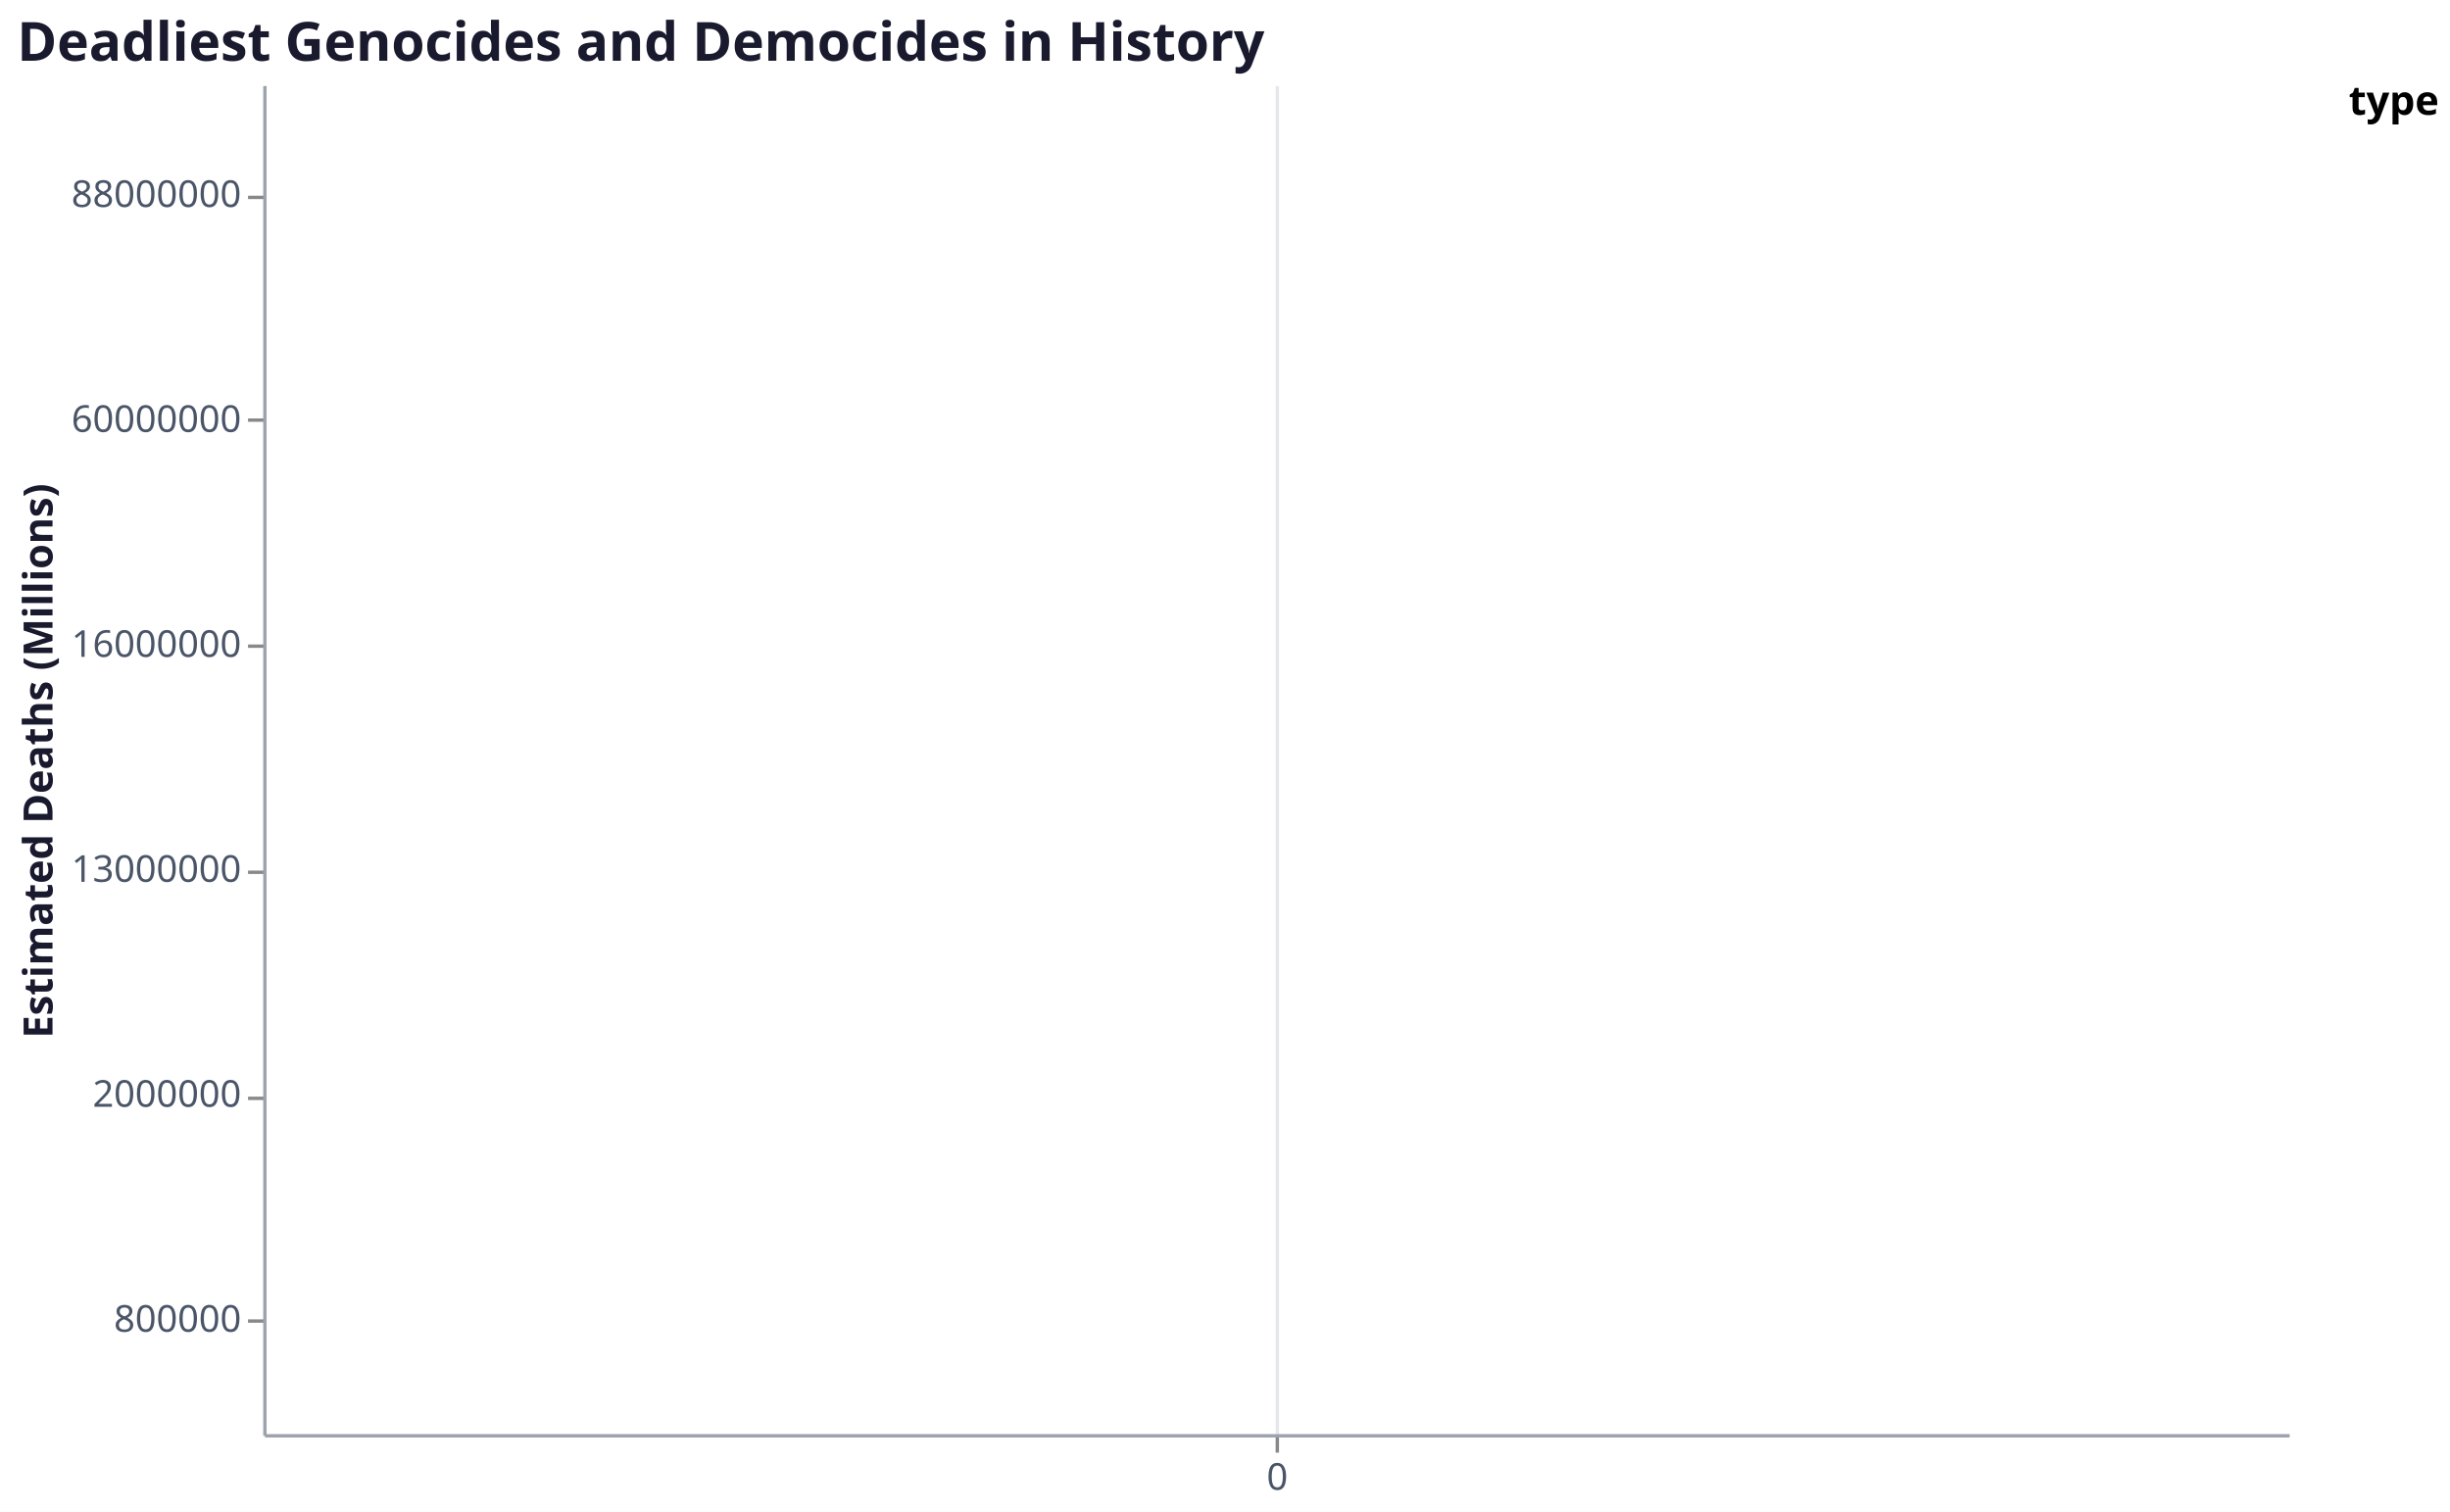
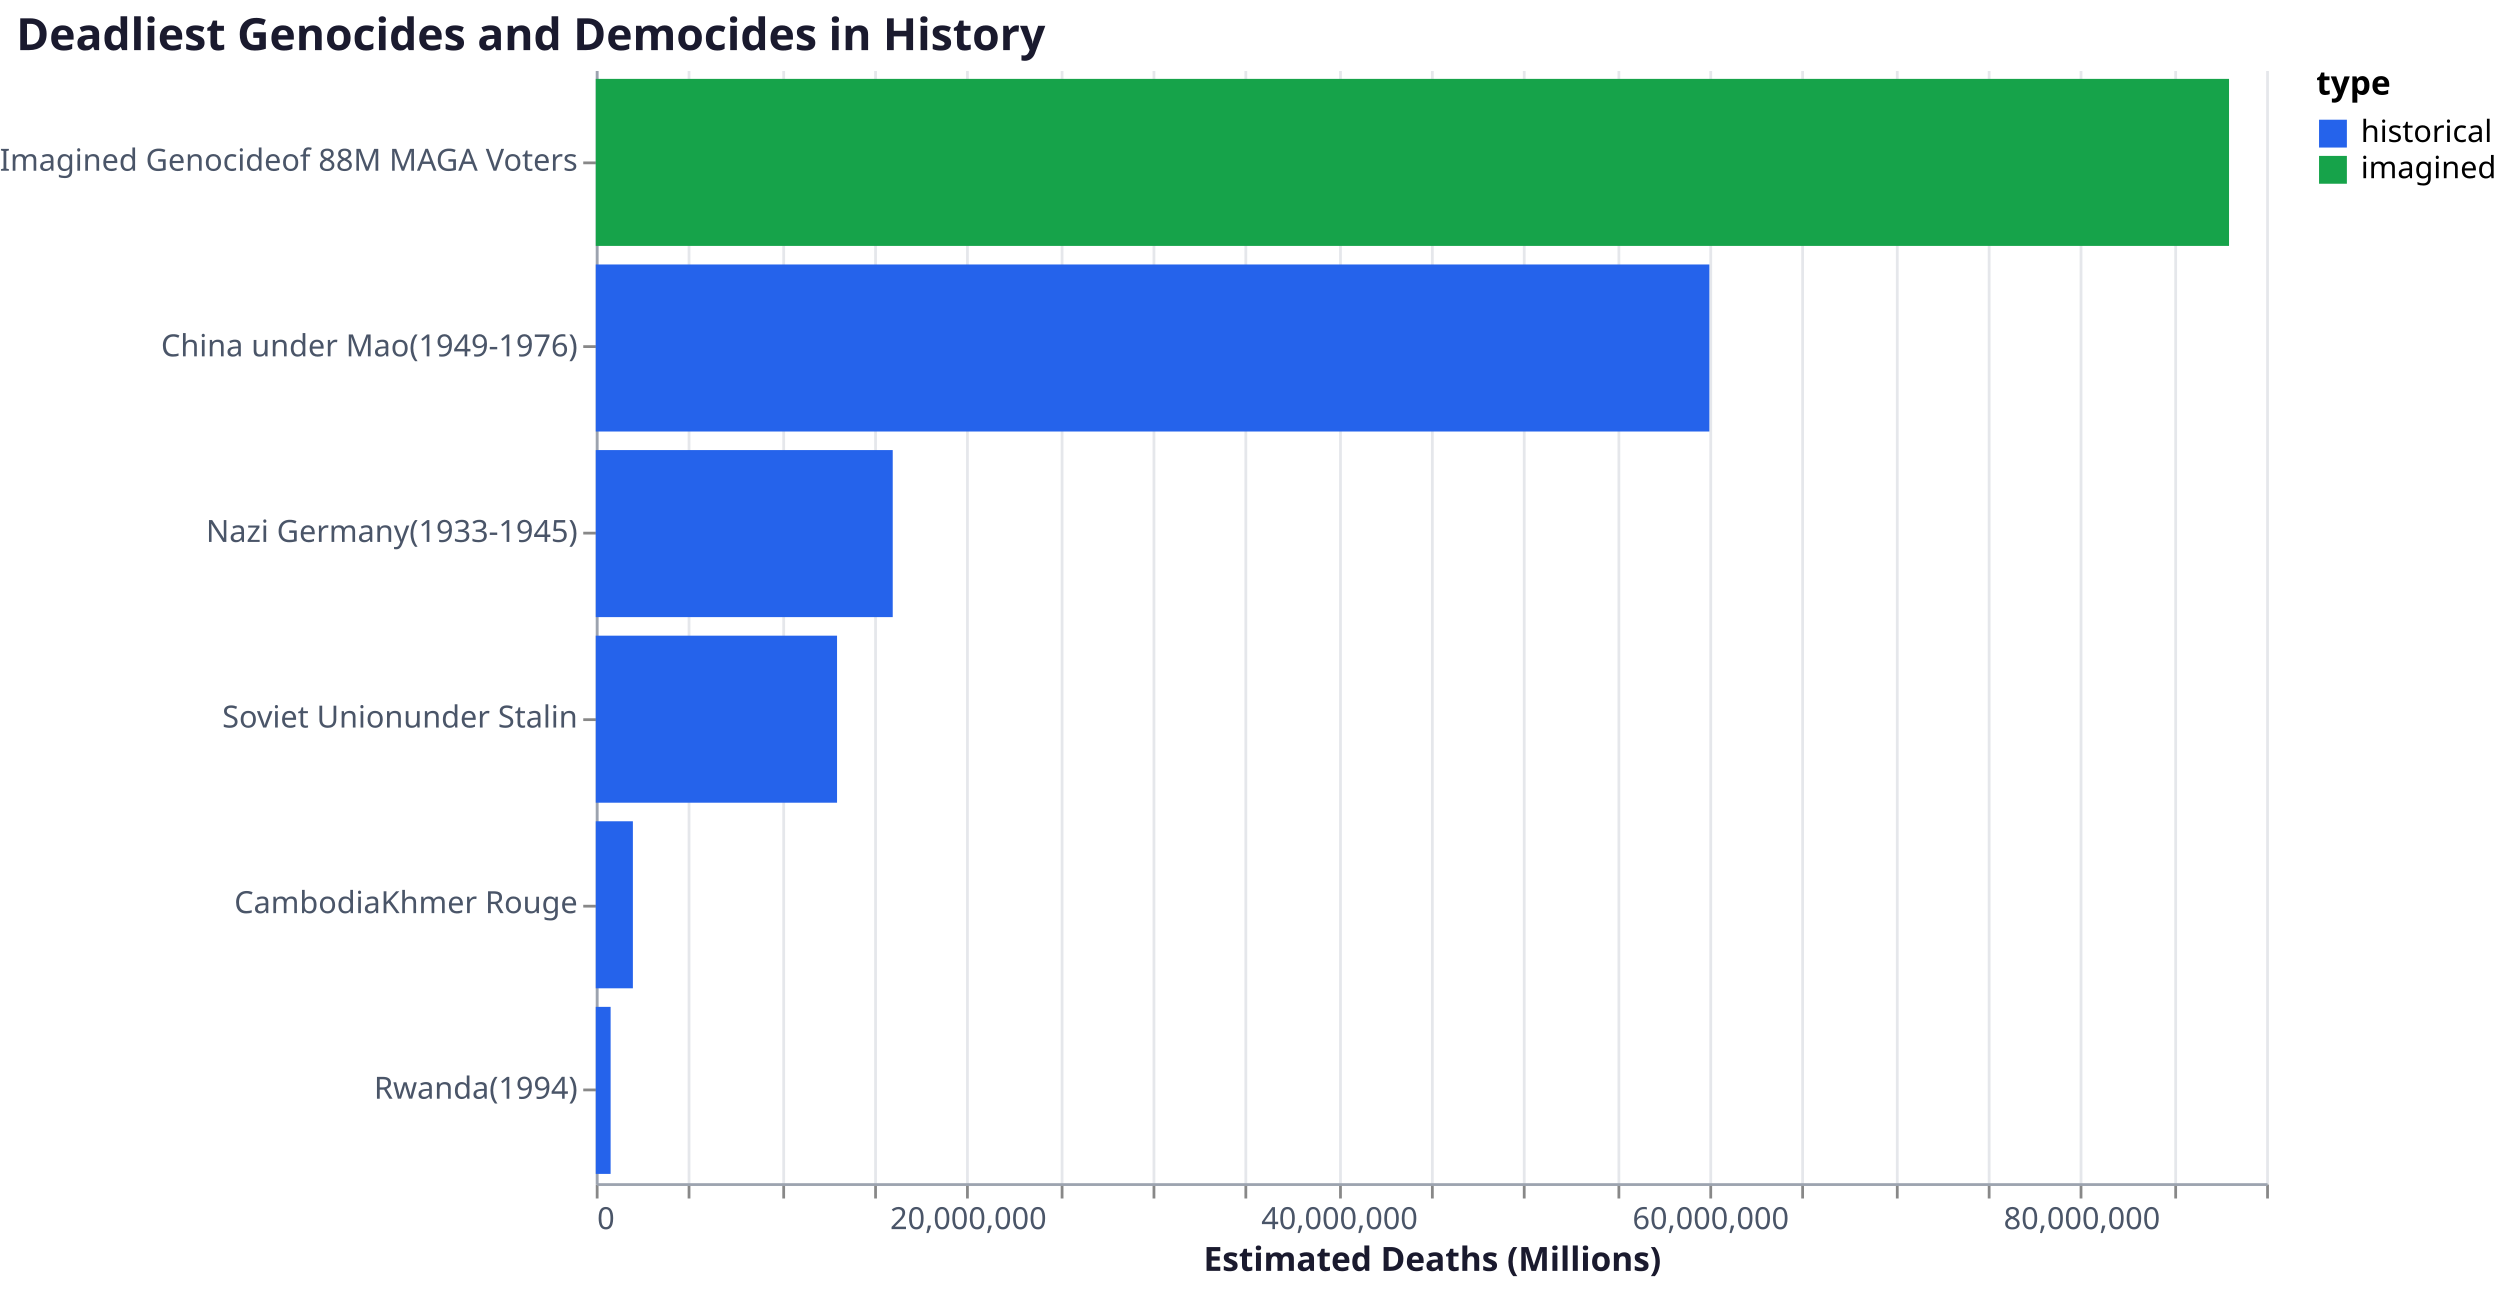
- <svg xmlns="http://www.w3.org/2000/svg" version="1.1" class="marks" width="726" height="448" viewBox="0 0 726 448">
-   <rect width="726" height="448" fill="white" />
-   <g fill="none" stroke-miterlimit="10" transform="translate(78,25)">
+ <svg xmlns="http://www.w3.org/2000/svg" version="1.1" class="marks" width="898" height="463" viewBox="0 0 898 463">
+   <rect width="898" height="463" fill="white" />
+   <g fill="none" stroke-miterlimit="10" transform="translate(214,25)">
    <g class="mark-group role-frame root" role="graphics-object" aria-roledescription="group mark container">
      <g transform="translate(0,0)">
        <path class="background" aria-hidden="true" d="M0,0h600v400h-600Z" stroke="#ddd" stroke-width="0" />
        <g>
          <g class="mark-group role-axis" aria-hidden="true">
            <g transform="translate(0.5,400.5)">
              <path class="background" aria-hidden="true" d="M0,0h0v0h0Z" pointer-events="none" />
              <g>
                <g class="mark-rule role-axis-grid" pointer-events="none">
+                   <line transform="translate(0,0)" x2="0" y2="-400" stroke="#e5e7eb" stroke-width="1" opacity="1" />
+                   <line transform="translate(33,0)" x2="0" y2="-400" stroke="#e5e7eb" stroke-width="1" opacity="1" />
+                   <line transform="translate(67,0)" x2="0" y2="-400" stroke="#e5e7eb" stroke-width="1" opacity="1" />
+                   <line transform="translate(100,0)" x2="0" y2="-400" stroke="#e5e7eb" stroke-width="1" opacity="1" />
+                   <line transform="translate(133,0)" x2="0" y2="-400" stroke="#e5e7eb" stroke-width="1" opacity="1" />
+                   <line transform="translate(167,0)" x2="0" y2="-400" stroke="#e5e7eb" stroke-width="1" opacity="1" />
+                   <line transform="translate(200,0)" x2="0" y2="-400" stroke="#e5e7eb" stroke-width="1" opacity="1" />
+                   <line transform="translate(233,0)" x2="0" y2="-400" stroke="#e5e7eb" stroke-width="1" opacity="1" />
+                   <line transform="translate(267,0)" x2="0" y2="-400" stroke="#e5e7eb" stroke-width="1" opacity="1" />
                  <line transform="translate(300,0)" x2="0" y2="-400" stroke="#e5e7eb" stroke-width="1" opacity="1" />
+                   <line transform="translate(333,0)" x2="0" y2="-400" stroke="#e5e7eb" stroke-width="1" opacity="1" />
+                   <line transform="translate(367,0)" x2="0" y2="-400" stroke="#e5e7eb" stroke-width="1" opacity="1" />
+                   <line transform="translate(400,0)" x2="0" y2="-400" stroke="#e5e7eb" stroke-width="1" opacity="1" />
+                   <line transform="translate(433,0)" x2="0" y2="-400" stroke="#e5e7eb" stroke-width="1" opacity="1" />
+                   <line transform="translate(467,0)" x2="0" y2="-400" stroke="#e5e7eb" stroke-width="1" opacity="1" />
+                   <line transform="translate(500,0)" x2="0" y2="-400" stroke="#e5e7eb" stroke-width="1" opacity="1" />
+                   <line transform="translate(533,0)" x2="0" y2="-400" stroke="#e5e7eb" stroke-width="1" opacity="1" />
+                   <line transform="translate(567,0)" x2="0" y2="-400" stroke="#e5e7eb" stroke-width="1" opacity="1" />
+                   <line transform="translate(600,0)" x2="0" y2="-400" stroke="#e5e7eb" stroke-width="1" opacity="1" />
                </g>
              </g>
              <path class="foreground" aria-hidden="true" d="" pointer-events="none" display="none" />
            </g>
          </g>
-           <g class="mark-group role-axis" role="graphics-symbol" aria-roledescription="axis" aria-label="X-axis for a linear scale with values from 0 to 0">
+           <g class="mark-group role-axis" role="graphics-symbol" aria-roledescription="axis" aria-label="X-axis titled 'Estimated Deaths (Millions)' for a linear scale with values from 0 to 90,000,000">
            <g transform="translate(0.5,400.5)">
              <path class="background" aria-hidden="true" d="M0,0h0v0h0Z" pointer-events="none" />
              <g>
                <g class="mark-rule role-axis-tick" pointer-events="none">
+                   <line transform="translate(0,0)" x2="0" y2="5" stroke="#888" stroke-width="1" opacity="1" />
+                   <line transform="translate(33,0)" x2="0" y2="5" stroke="#888" stroke-width="1" opacity="1" />
+                   <line transform="translate(67,0)" x2="0" y2="5" stroke="#888" stroke-width="1" opacity="1" />
+                   <line transform="translate(100,0)" x2="0" y2="5" stroke="#888" stroke-width="1" opacity="1" />
+                   <line transform="translate(133,0)" x2="0" y2="5" stroke="#888" stroke-width="1" opacity="1" />
+                   <line transform="translate(167,0)" x2="0" y2="5" stroke="#888" stroke-width="1" opacity="1" />
+                   <line transform="translate(200,0)" x2="0" y2="5" stroke="#888" stroke-width="1" opacity="1" />
+                   <line transform="translate(233,0)" x2="0" y2="5" stroke="#888" stroke-width="1" opacity="1" />
+                   <line transform="translate(267,0)" x2="0" y2="5" stroke="#888" stroke-width="1" opacity="1" />
                  <line transform="translate(300,0)" x2="0" y2="5" stroke="#888" stroke-width="1" opacity="1" />
+                   <line transform="translate(333,0)" x2="0" y2="5" stroke="#888" stroke-width="1" opacity="1" />
+                   <line transform="translate(367,0)" x2="0" y2="5" stroke="#888" stroke-width="1" opacity="1" />
+                   <line transform="translate(400,0)" x2="0" y2="5" stroke="#888" stroke-width="1" opacity="1" />
+                   <line transform="translate(433,0)" x2="0" y2="5" stroke="#888" stroke-width="1" opacity="1" />
+                   <line transform="translate(467,0)" x2="0" y2="5" stroke="#888" stroke-width="1" opacity="1" />
+                   <line transform="translate(500,0)" x2="0" y2="5" stroke="#888" stroke-width="1" opacity="1" />
+                   <line transform="translate(533,0)" x2="0" y2="5" stroke="#888" stroke-width="1" opacity="1" />
+                   <line transform="translate(567,0)" x2="0" y2="5" stroke="#888" stroke-width="1" opacity="1" />
+                   <line transform="translate(600,0)" x2="0" y2="5" stroke="#888" stroke-width="1" opacity="1" />
                </g>
                <g class="mark-text role-axis-label" pointer-events="none">
-                   <text text-anchor="middle" transform="translate(300,16)" font-family="Lexend, system-ui, sans-serif" font-size="11px" fill="#4a5568" opacity="1">0</text>
+                   <text text-anchor="start" transform="translate(0,16)" font-family="Lexend, system-ui, sans-serif" font-size="11px" fill="#4a5568" opacity="1">0</text>
+                   <text text-anchor="middle" transform="translate(33.33333,16)" font-family="Lexend, system-ui, sans-serif" font-size="11px" fill="#4a5568" opacity="0">5,000,000</text>
+                   <text text-anchor="middle" transform="translate(66.66667,16)" font-family="Lexend, system-ui, sans-serif" font-size="11px" fill="#4a5568" opacity="0">10,000,000</text>
+                   <text text-anchor="middle" transform="translate(100,16)" font-family="Lexend, system-ui, sans-serif" font-size="11px" fill="#4a5568" opacity="0">15,000,000</text>
+                   <text text-anchor="middle" transform="translate(133.3333,16)" font-family="Lexend, system-ui, sans-serif" font-size="11px" fill="#4a5568" opacity="1">20,000,000</text>
+                   <text text-anchor="middle" transform="translate(166.6667,16)" font-family="Lexend, system-ui, sans-serif" font-size="11px" fill="#4a5568" opacity="0">25,000,000</text>
+                   <text text-anchor="middle" transform="translate(200,16)" font-family="Lexend, system-ui, sans-serif" font-size="11px" fill="#4a5568" opacity="0">30,000,000</text>
+                   <text text-anchor="middle" transform="translate(233.3333,16)" font-family="Lexend, system-ui, sans-serif" font-size="11px" fill="#4a5568" opacity="0">35,000,000</text>
+                   <text text-anchor="middle" transform="translate(266.6667,16)" font-family="Lexend, system-ui, sans-serif" font-size="11px" fill="#4a5568" opacity="1">40,000,000</text>
+                   <text text-anchor="middle" transform="translate(300,16)" font-family="Lexend, system-ui, sans-serif" font-size="11px" fill="#4a5568" opacity="0">45,000,000</text>
+                   <text text-anchor="middle" transform="translate(333.3333,16)" font-family="Lexend, system-ui, sans-serif" font-size="11px" fill="#4a5568" opacity="0">50,000,000</text>
+                   <text text-anchor="middle" transform="translate(366.6667,16)" font-family="Lexend, system-ui, sans-serif" font-size="11px" fill="#4a5568" opacity="0">55,000,000</text>
+                   <text text-anchor="middle" transform="translate(400,16)" font-family="Lexend, system-ui, sans-serif" font-size="11px" fill="#4a5568" opacity="1">60,000,000</text>
+                   <text text-anchor="middle" transform="translate(433.3333,16)" font-family="Lexend, system-ui, sans-serif" font-size="11px" fill="#4a5568" opacity="0">65,000,000</text>
+                   <text text-anchor="middle" transform="translate(466.6667,16)" font-family="Lexend, system-ui, sans-serif" font-size="11px" fill="#4a5568" opacity="0">70,000,000</text>
+                   <text text-anchor="middle" transform="translate(500,16)" font-family="Lexend, system-ui, sans-serif" font-size="11px" fill="#4a5568" opacity="0">75,000,000</text>
+                   <text text-anchor="middle" transform="translate(533.3333,16)" font-family="Lexend, system-ui, sans-serif" font-size="11px" fill="#4a5568" opacity="1">80,000,000</text>
+                   <text text-anchor="middle" transform="translate(566.6667,16)" font-family="Lexend, system-ui, sans-serif" font-size="11px" fill="#4a5568" opacity="0">85,000,000</text>
+                   <text text-anchor="end" transform="translate(600,16)" font-family="Lexend, system-ui, sans-serif" font-size="11px" fill="#4a5568" opacity="0">90,000,000</text>
                </g>
                <g class="mark-rule role-axis-domain" pointer-events="none">
                  <line transform="translate(0,0)" x2="600" y2="0" stroke="#9ca3af" stroke-width="1" opacity="1" />
+                 </g>
+                 <g class="mark-text role-axis-title" pointer-events="none">
+                   <text text-anchor="middle" transform="translate(300,31)" font-family="Lexend, system-ui, sans-serif" font-size="12px" font-weight="bold" fill="#1a1a2e" opacity="1">Estimated Deaths (Millions)</text>
                </g>
              </g>
              <path class="foreground" aria-hidden="true" d="" pointer-events="none" display="none" />
            </g>
          </g>
-           <g class="mark-group role-axis" role="graphics-symbol" aria-roledescription="axis" aria-label="Y-axis titled 'Estimated Deaths (Millions)' for a discrete scale with 6 values: 88000000, 60000000, 16000000, 13000000, 2000000, 800000">
+           <g class="mark-group role-axis" role="graphics-symbol" aria-roledescription="axis" aria-label="Y-axis for a discrete scale with 6 values: Imagined Genocide&#10;of 88M MAGA Voters, China under Mao&#10;(1949-1976), Nazi Germany&#10;(1933-1945), Soviet Union&#10;under Stalin, Cambodia&#10;Khmer Rouge, Rwanda&#10;(1994)">
            <g transform="translate(0.5,0.5)">
              <path class="background" aria-hidden="true" d="M0,0h0v0h0Z" pointer-events="none" />
              <g>
                <g class="mark-rule role-axis-tick" pointer-events="none">
                  <line transform="translate(0,33)" x2="-5" y2="0" stroke="#888" stroke-width="1" opacity="1" />
                  <line transform="translate(0,99)" x2="-5" y2="0" stroke="#888" stroke-width="1" opacity="1" />
                  <line transform="translate(0,166)" x2="-5" y2="0" stroke="#888" stroke-width="1" opacity="1" />
                  <line transform="translate(0,233)" x2="-5" y2="0" stroke="#888" stroke-width="1" opacity="1" />
                  <line transform="translate(0,300)" x2="-5" y2="0" stroke="#888" stroke-width="1" opacity="1" />
                  <line transform="translate(0,366)" x2="-5" y2="0" stroke="#888" stroke-width="1" opacity="1" />
                </g>
                <g class="mark-text role-axis-label" pointer-events="none">
-                   <text text-anchor="end" transform="translate(-7,35.83333)" font-family="Lexend, system-ui, sans-serif" font-size="11px" fill="#4a5568" opacity="1">88000000</text>
-                   <text text-anchor="end" transform="translate(-7,102.5)" font-family="Lexend, system-ui, sans-serif" font-size="11px" fill="#4a5568" opacity="1">60000000</text>
-                   <text text-anchor="end" transform="translate(-7,169.1667)" font-family="Lexend, system-ui, sans-serif" font-size="11px" fill="#4a5568" opacity="1">16000000</text>
-                   <text text-anchor="end" transform="translate(-7,235.8333)" font-family="Lexend, system-ui, sans-serif" font-size="11px" fill="#4a5568" opacity="1">13000000</text>
-                   <text text-anchor="end" transform="translate(-7,302.5)" font-family="Lexend, system-ui, sans-serif" font-size="11px" fill="#4a5568" opacity="1">2000000</text>
-                   <text text-anchor="end" transform="translate(-7,369.1667)" font-family="Lexend, system-ui, sans-serif" font-size="11px" fill="#4a5568" opacity="1">800000</text>
+                   <text text-anchor="end" transform="translate(-7,35.83333)" font-family="Lexend, system-ui, sans-serif" font-size="11px" fill="#4a5568" opacity="1">Imagined Genocide
+ of 88M MAGA Voters</text>
+                   <text text-anchor="end" transform="translate(-7,102.5)" font-family="Lexend, system-ui, sans-serif" font-size="11px" fill="#4a5568" opacity="1">China under Mao
+ (1949-1976)</text>
+                   <text text-anchor="end" transform="translate(-7,169.1667)" font-family="Lexend, system-ui, sans-serif" font-size="11px" fill="#4a5568" opacity="1">Nazi Germany
+ (1933-1945)</text>
+                   <text text-anchor="end" transform="translate(-7,235.8333)" font-family="Lexend, system-ui, sans-serif" font-size="11px" fill="#4a5568" opacity="1">Soviet Union
+ under Stalin</text>
+                   <text text-anchor="end" transform="translate(-7,302.5)" font-family="Lexend, system-ui, sans-serif" font-size="11px" fill="#4a5568" opacity="1">Cambodia
+ Khmer Rouge</text>
+                   <text text-anchor="end" transform="translate(-7,369.1667)" font-family="Lexend, system-ui, sans-serif" font-size="11px" fill="#4a5568" opacity="1">Rwanda
+ (1994)</text>
                </g>
                <g class="mark-rule role-axis-domain" pointer-events="none">
                  <line transform="translate(0,0)" x2="0" y2="400" stroke="#9ca3af" stroke-width="1" opacity="1" />
-                 </g>
-                 <g class="mark-text role-axis-title" pointer-events="none">
-                   <text text-anchor="middle" transform="translate(-59.94141,200) rotate(-90) translate(0,-3)" font-family="Lexend, system-ui, sans-serif" font-size="12px" font-weight="bold" fill="#1a1a2e" opacity="1">Estimated Deaths (Millions)</text>
                </g>
              </g>
              <path class="foreground" aria-hidden="true" d="" pointer-events="none" display="none" />
            </g>
          </g>
-           <g class="mark-rect role-mark marks" role="graphics-symbol" aria-roledescription="rect mark container" />
-           <g class="mark-group role-legend" role="graphics-symbol" aria-roledescription="legend" aria-label="Symbol legend titled 'type' for fill color with 0 values: ">
+           <g class="mark-rect role-mark marks" role="graphics-object" aria-roledescription="rect mark container">
+             <path aria-label="Estimated Deaths (Millions): 88,000,000; event: Imagined Genocide&#10;of 88M MAGA Voters; type: imagined" role="graphics-symbol" aria-roledescription="bar" d="M0,3.333h586.667v60h-586.667Z" fill="#16a34a" />
+             <path aria-label="Estimated Deaths (Millions): 60,000,000; event: China under Mao&#10;(1949-1976); type: historical" role="graphics-symbol" aria-roledescription="bar" d="M0,70h400v60h-400Z" fill="#2563eb" />
+             <path aria-label="Estimated Deaths (Millions): 16,000,000; event: Nazi Germany&#10;(1933-1945); type: historical" role="graphics-symbol" aria-roledescription="bar" d="M0,136.667h106.667v60h-106.667Z" fill="#2563eb" />
+             <path aria-label="Estimated Deaths (Millions): 13,000,000; event: Soviet Union&#10;under Stalin; type: historical" role="graphics-symbol" aria-roledescription="bar" d="M0,203.333h86.667v60h-86.667Z" fill="#2563eb" />
+             <path aria-label="Estimated Deaths (Millions): 2,000,000; event: Cambodia&#10;Khmer Rouge; type: historical" role="graphics-symbol" aria-roledescription="bar" d="M0,270h13.333v60h-13.333Z" fill="#2563eb" />
+             <path aria-label="Estimated Deaths (Millions): 800,000; event: Rwanda&#10;(1994); type: historical" role="graphics-symbol" aria-roledescription="bar" d="M0,336.667h5.333v60h-5.333Z" fill="#2563eb" />
+           </g>
+           <g class="mark-group role-legend" role="graphics-symbol" aria-roledescription="legend" aria-label="Symbol legend titled 'type' for fill color with 2 values: historical, imagined">
            <g transform="translate(618,0)">
-               <path class="background" aria-hidden="true" d="M0,0h25v11h-25Z" pointer-events="none" />
+               <path class="background" aria-hidden="true" d="M0,0h61v41h-61Z" pointer-events="none" />
              <g>
                <g class="mark-group role-legend-entry">
                  <g transform="translate(0,17)">
                    <path class="background" aria-hidden="true" d="M0,0h0v0h0Z" pointer-events="none" />
                    <g>
-                       <g class="mark-group role-scope" role="graphics-object" aria-roledescription="group mark container" />
+                       <g class="mark-group role-scope" role="graphics-object" aria-roledescription="group mark container">
+                         <g transform="translate(0,0)">
+                           <path class="background" aria-hidden="true" d="M0,0h60.639v11h-60.639Z" pointer-events="none" opacity="1" />
+                           <g>
+                             <g class="mark-symbol role-legend-symbol" pointer-events="none">
+                               <path transform="translate(6,6)" d="M-5,-5h10v10h-10Z" fill="#2563eb" stroke-width="1.5" opacity="1" />
+                             </g>
+                             <g class="mark-text role-legend-label" pointer-events="none">
+                               <text text-anchor="start" transform="translate(16,9)" font-family="Lexend, system-ui, sans-serif" font-size="11px" fill="#000" opacity="1">historical</text>
+                             </g>
+                           </g>
+                           <path class="foreground" aria-hidden="true" d="" pointer-events="none" display="none" />
+                         </g>
+                         <g transform="translate(0,13)">
+                           <path class="background" aria-hidden="true" d="M0,0h60.639v11h-60.639Z" pointer-events="none" opacity="1" />
+                           <g>
+                             <g class="mark-symbol role-legend-symbol" pointer-events="none">
+                               <path transform="translate(6,6)" d="M-5,-5h10v10h-10Z" fill="#16a34a" stroke-width="1.5" opacity="1" />
+                             </g>
+                             <g class="mark-text role-legend-label" pointer-events="none">
+                               <text text-anchor="start" transform="translate(16,9)" font-family="Lexend, system-ui, sans-serif" font-size="11px" fill="#000" opacity="1">imagined</text>
+                             </g>
+                           </g>
+                           <path class="foreground" aria-hidden="true" d="" pointer-events="none" display="none" />
+                         </g>
+                       </g>
                    </g>
                    <path class="foreground" aria-hidden="true" d="" pointer-events="none" display="none" />
                  </g>
                </g>
                <g class="mark-text role-legend-title" pointer-events="none">
                  <text text-anchor="start" transform="translate(0,9)" font-family="Lexend, system-ui, sans-serif" font-size="12px" font-weight="bold" fill="#000" opacity="1">type</text>
                </g>
              </g>
              <path class="foreground" aria-hidden="true" d="" pointer-events="none" display="none" />
            </g>
          </g>
          <g class="mark-group role-title">
-             <g transform="translate(-72.94141,-20)">
+             <g transform="translate(-208.1636,-20)">
              <path class="background" aria-hidden="true" d="M0,0h0v0h0Z" pointer-events="none" />
              <g>
                <g class="mark-text role-title-text" role="graphics-symbol" aria-roledescription="title" aria-label="Title text 'Deadliest Genocides and Democides in History'" pointer-events="none">
                  <text text-anchor="start" transform="translate(0,13)" font-family="Lexend, system-ui, sans-serif" font-size="16px" font-weight="600" fill="#1a1a2e" opacity="1">Deadliest Genocides and Democides in History</text>
                </g>
              </g>
              <path class="foreground" aria-hidden="true" d="" pointer-events="none" display="none" />
            </g>
          </g>
        </g>
        <path class="foreground" aria-hidden="true" d="" display="none" />
      </g>
    </g>
  </g>
</svg>
